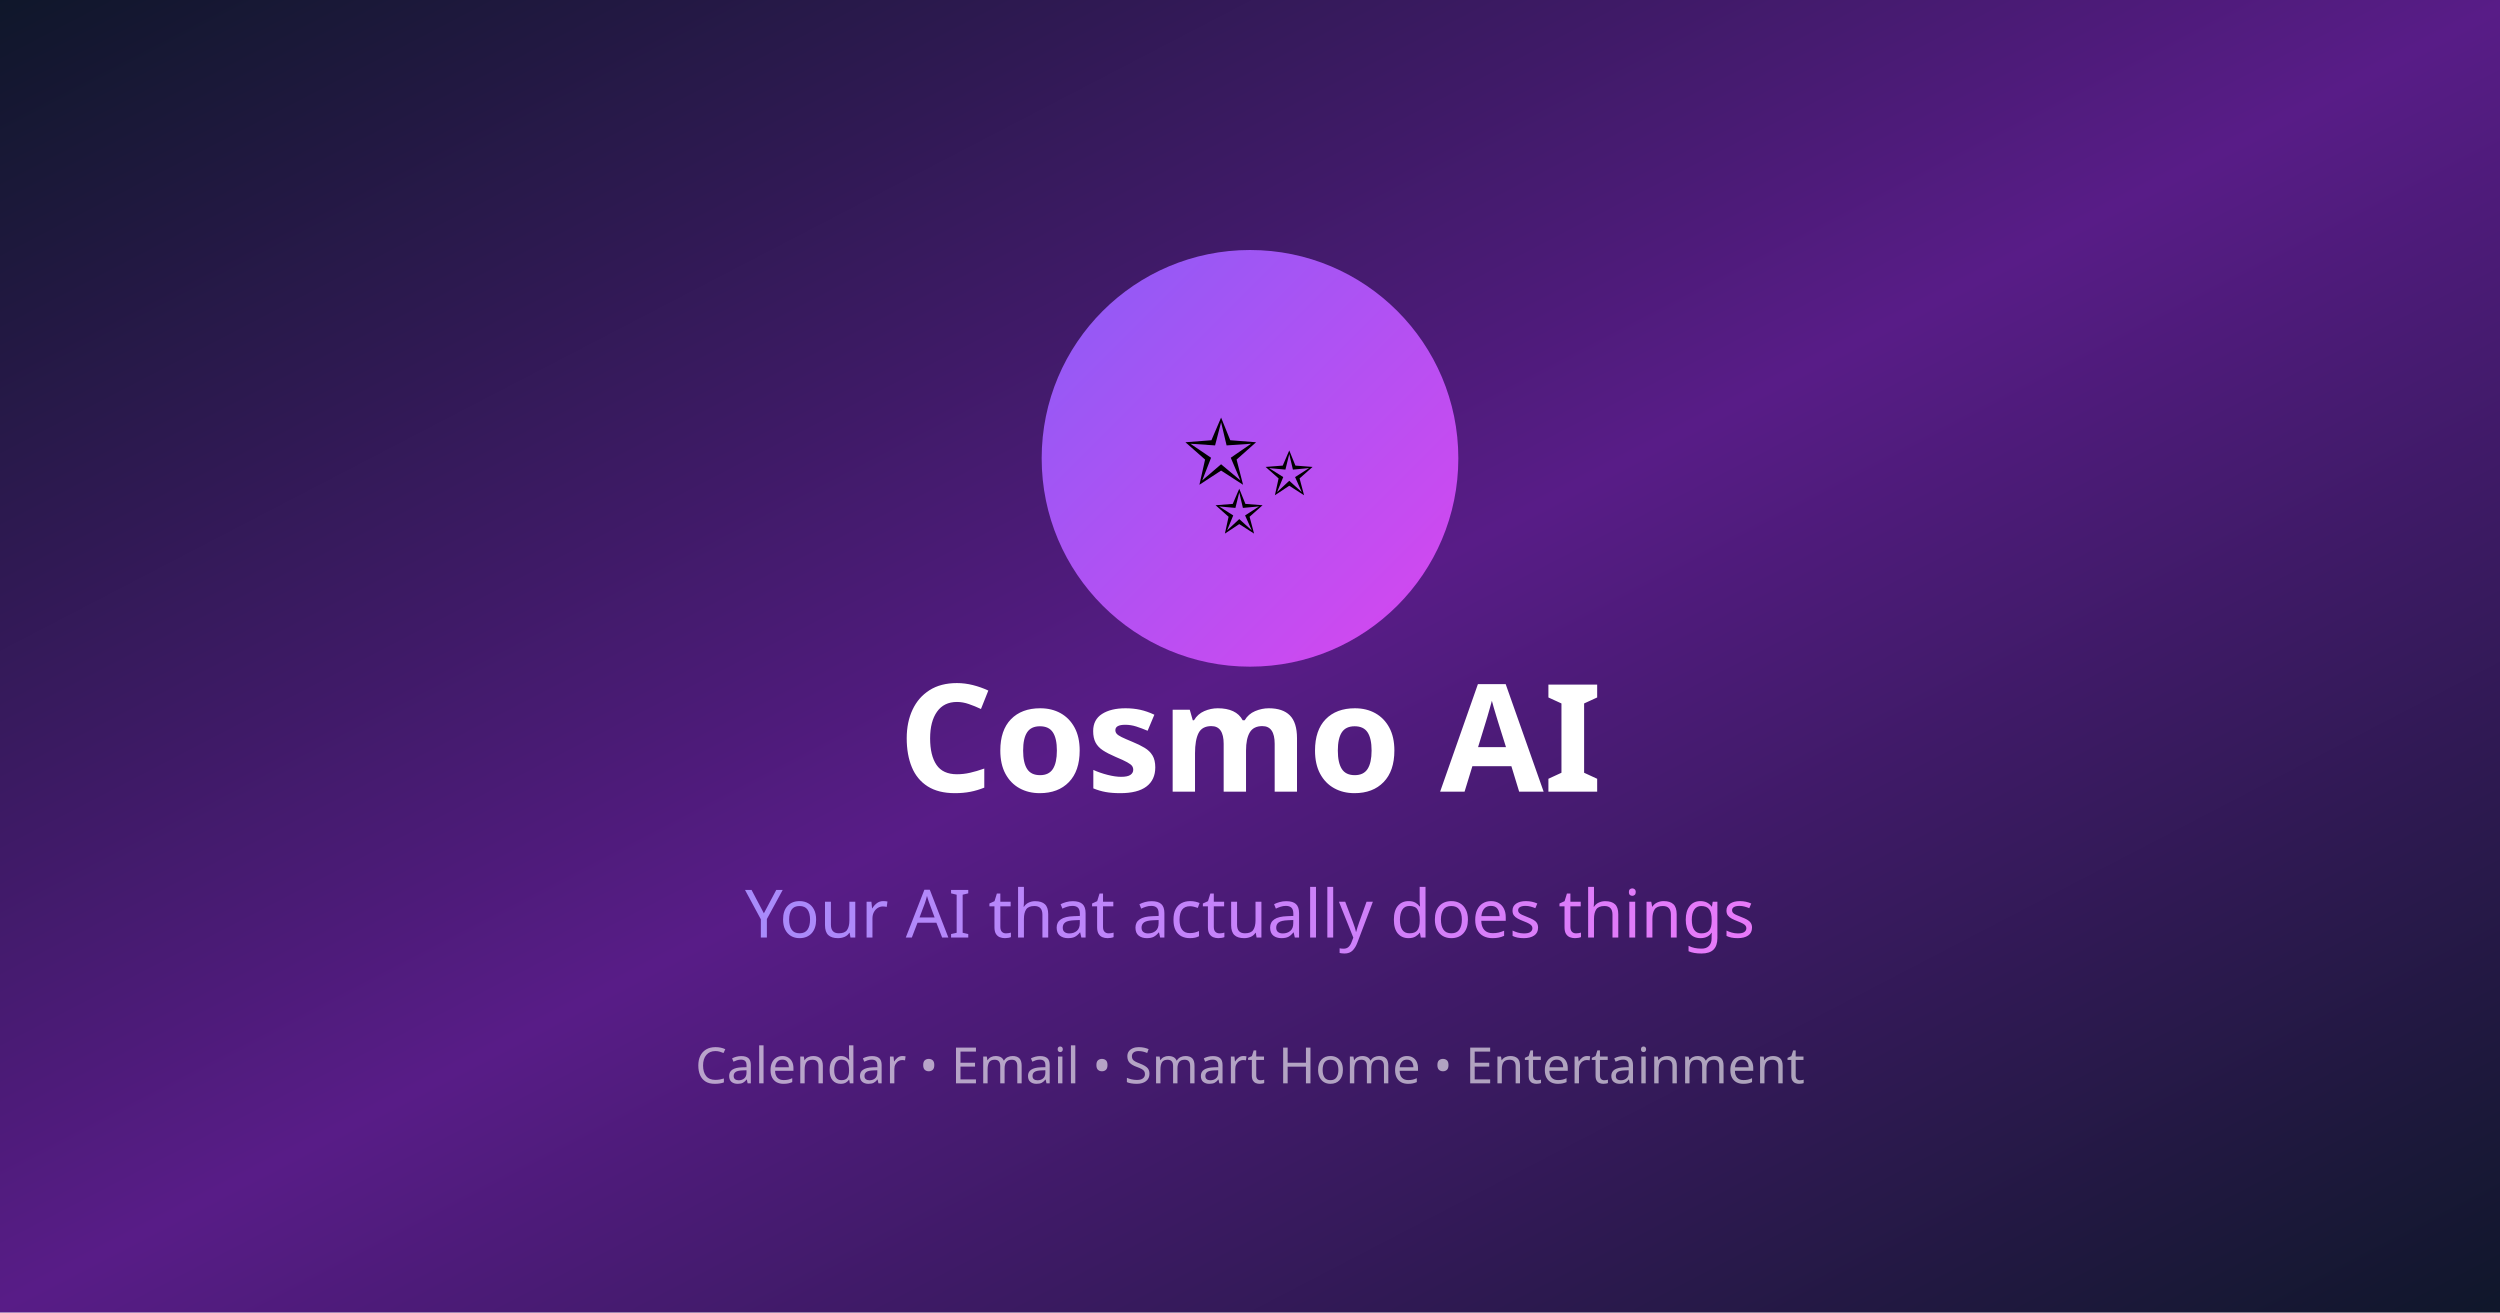
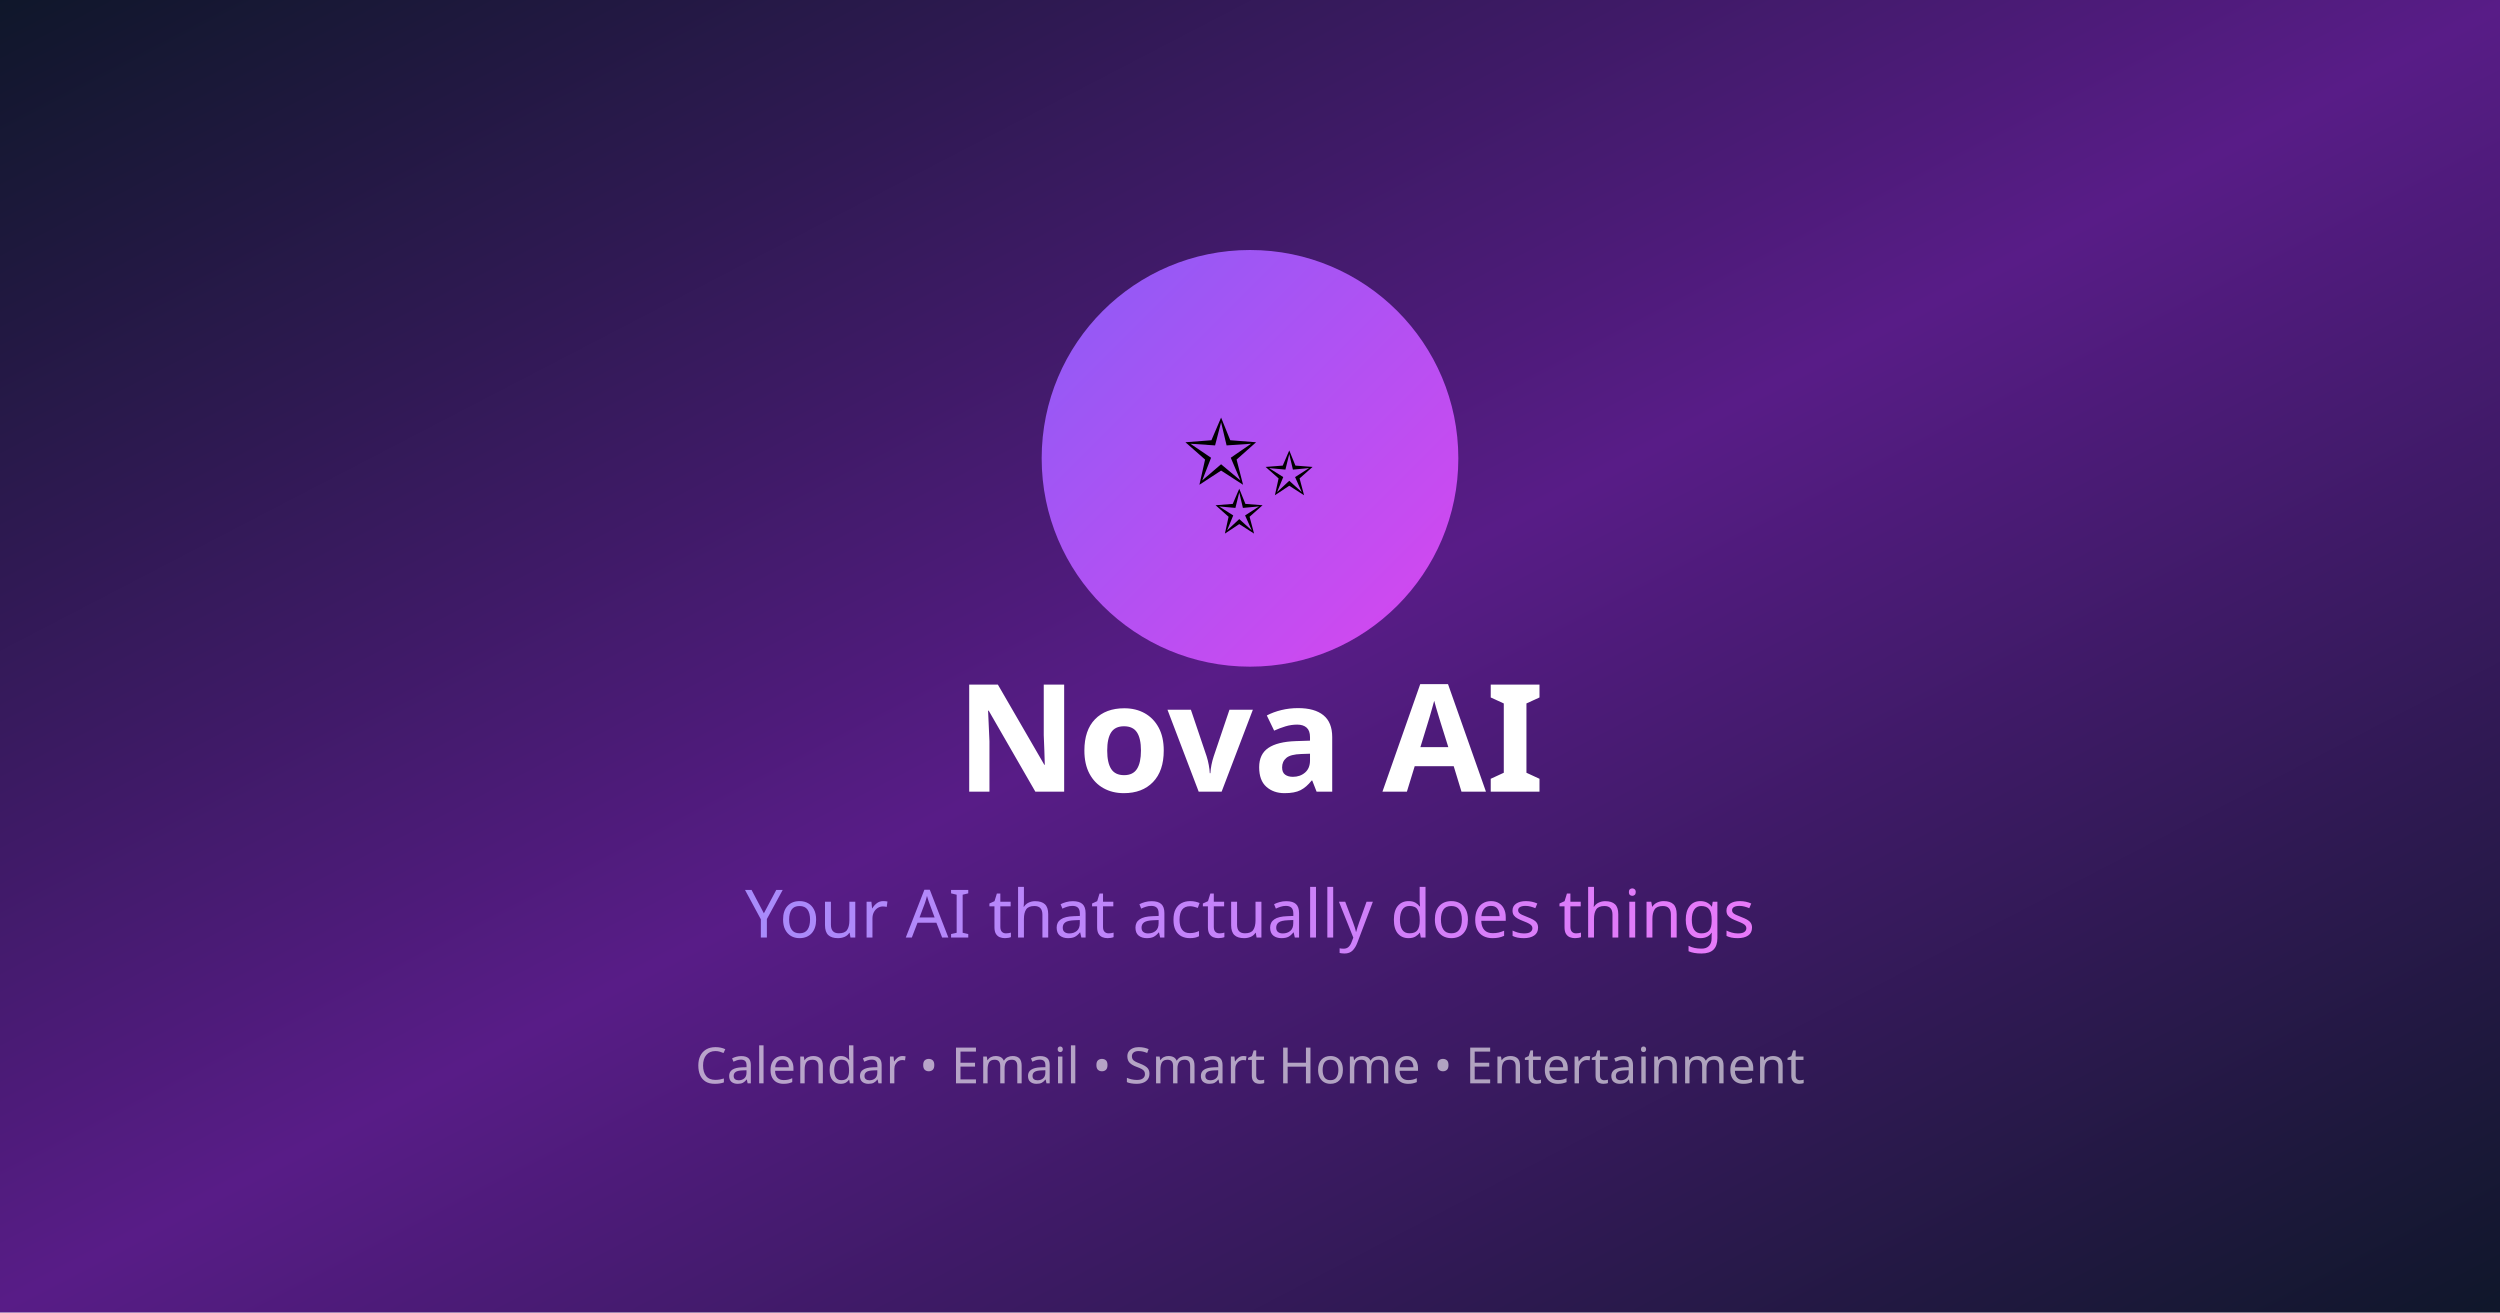
<svg xmlns="http://www.w3.org/2000/svg" viewBox="0 0 1200 630" width="1200" height="630">
  <defs>
    <linearGradient id="bg-grad" x1="0%" y1="0%" x2="100%" y2="100%">
      <stop offset="0%" style="stop-color:#0f172a" />
      <stop offset="50%" style="stop-color:#581c87" />
      <stop offset="100%" style="stop-color:#0f172a" />
    </linearGradient>
    <linearGradient id="text-grad" x1="0%" y1="0%" x2="100%" y2="0%">
      <stop offset="0%" style="stop-color:#a78bfa" />
      <stop offset="100%" style="stop-color:#e879f9" />
    </linearGradient>
    <linearGradient id="circle-grad" x1="0%" y1="0%" x2="100%" y2="100%">
      <stop offset="0%" style="stop-color:#8B5CF6" />
      <stop offset="100%" style="stop-color:#D946EF" />
    </linearGradient>
  </defs>
  <rect width="1200" height="630" fill="url(#bg-grad)" />
  <circle cx="600" cy="220" r="100" fill="url(#circle-grad)" />
  <text x="600" y="255" font-size="80" text-anchor="middle">✨</text>
-   <text x="600" y="380" font-family="system-ui, sans-serif" font-size="72" font-weight="bold" fill="white" text-anchor="middle">Cosmo AI</text>
+   <text x="600" y="380" font-family="system-ui, sans-serif" font-size="72" font-weight="bold" fill="white" text-anchor="middle">Nova AI</text>
  <text x="600" y="450" font-family="system-ui, sans-serif" font-size="32" fill="url(#text-grad)" text-anchor="middle">Your AI that actually does things</text>
  <text x="600" y="520" font-family="system-ui, sans-serif" font-size="24" fill="rgba(255,255,255,0.6)" text-anchor="middle">Calendar • Email • Smart Home • Entertainment</text>
</svg>
